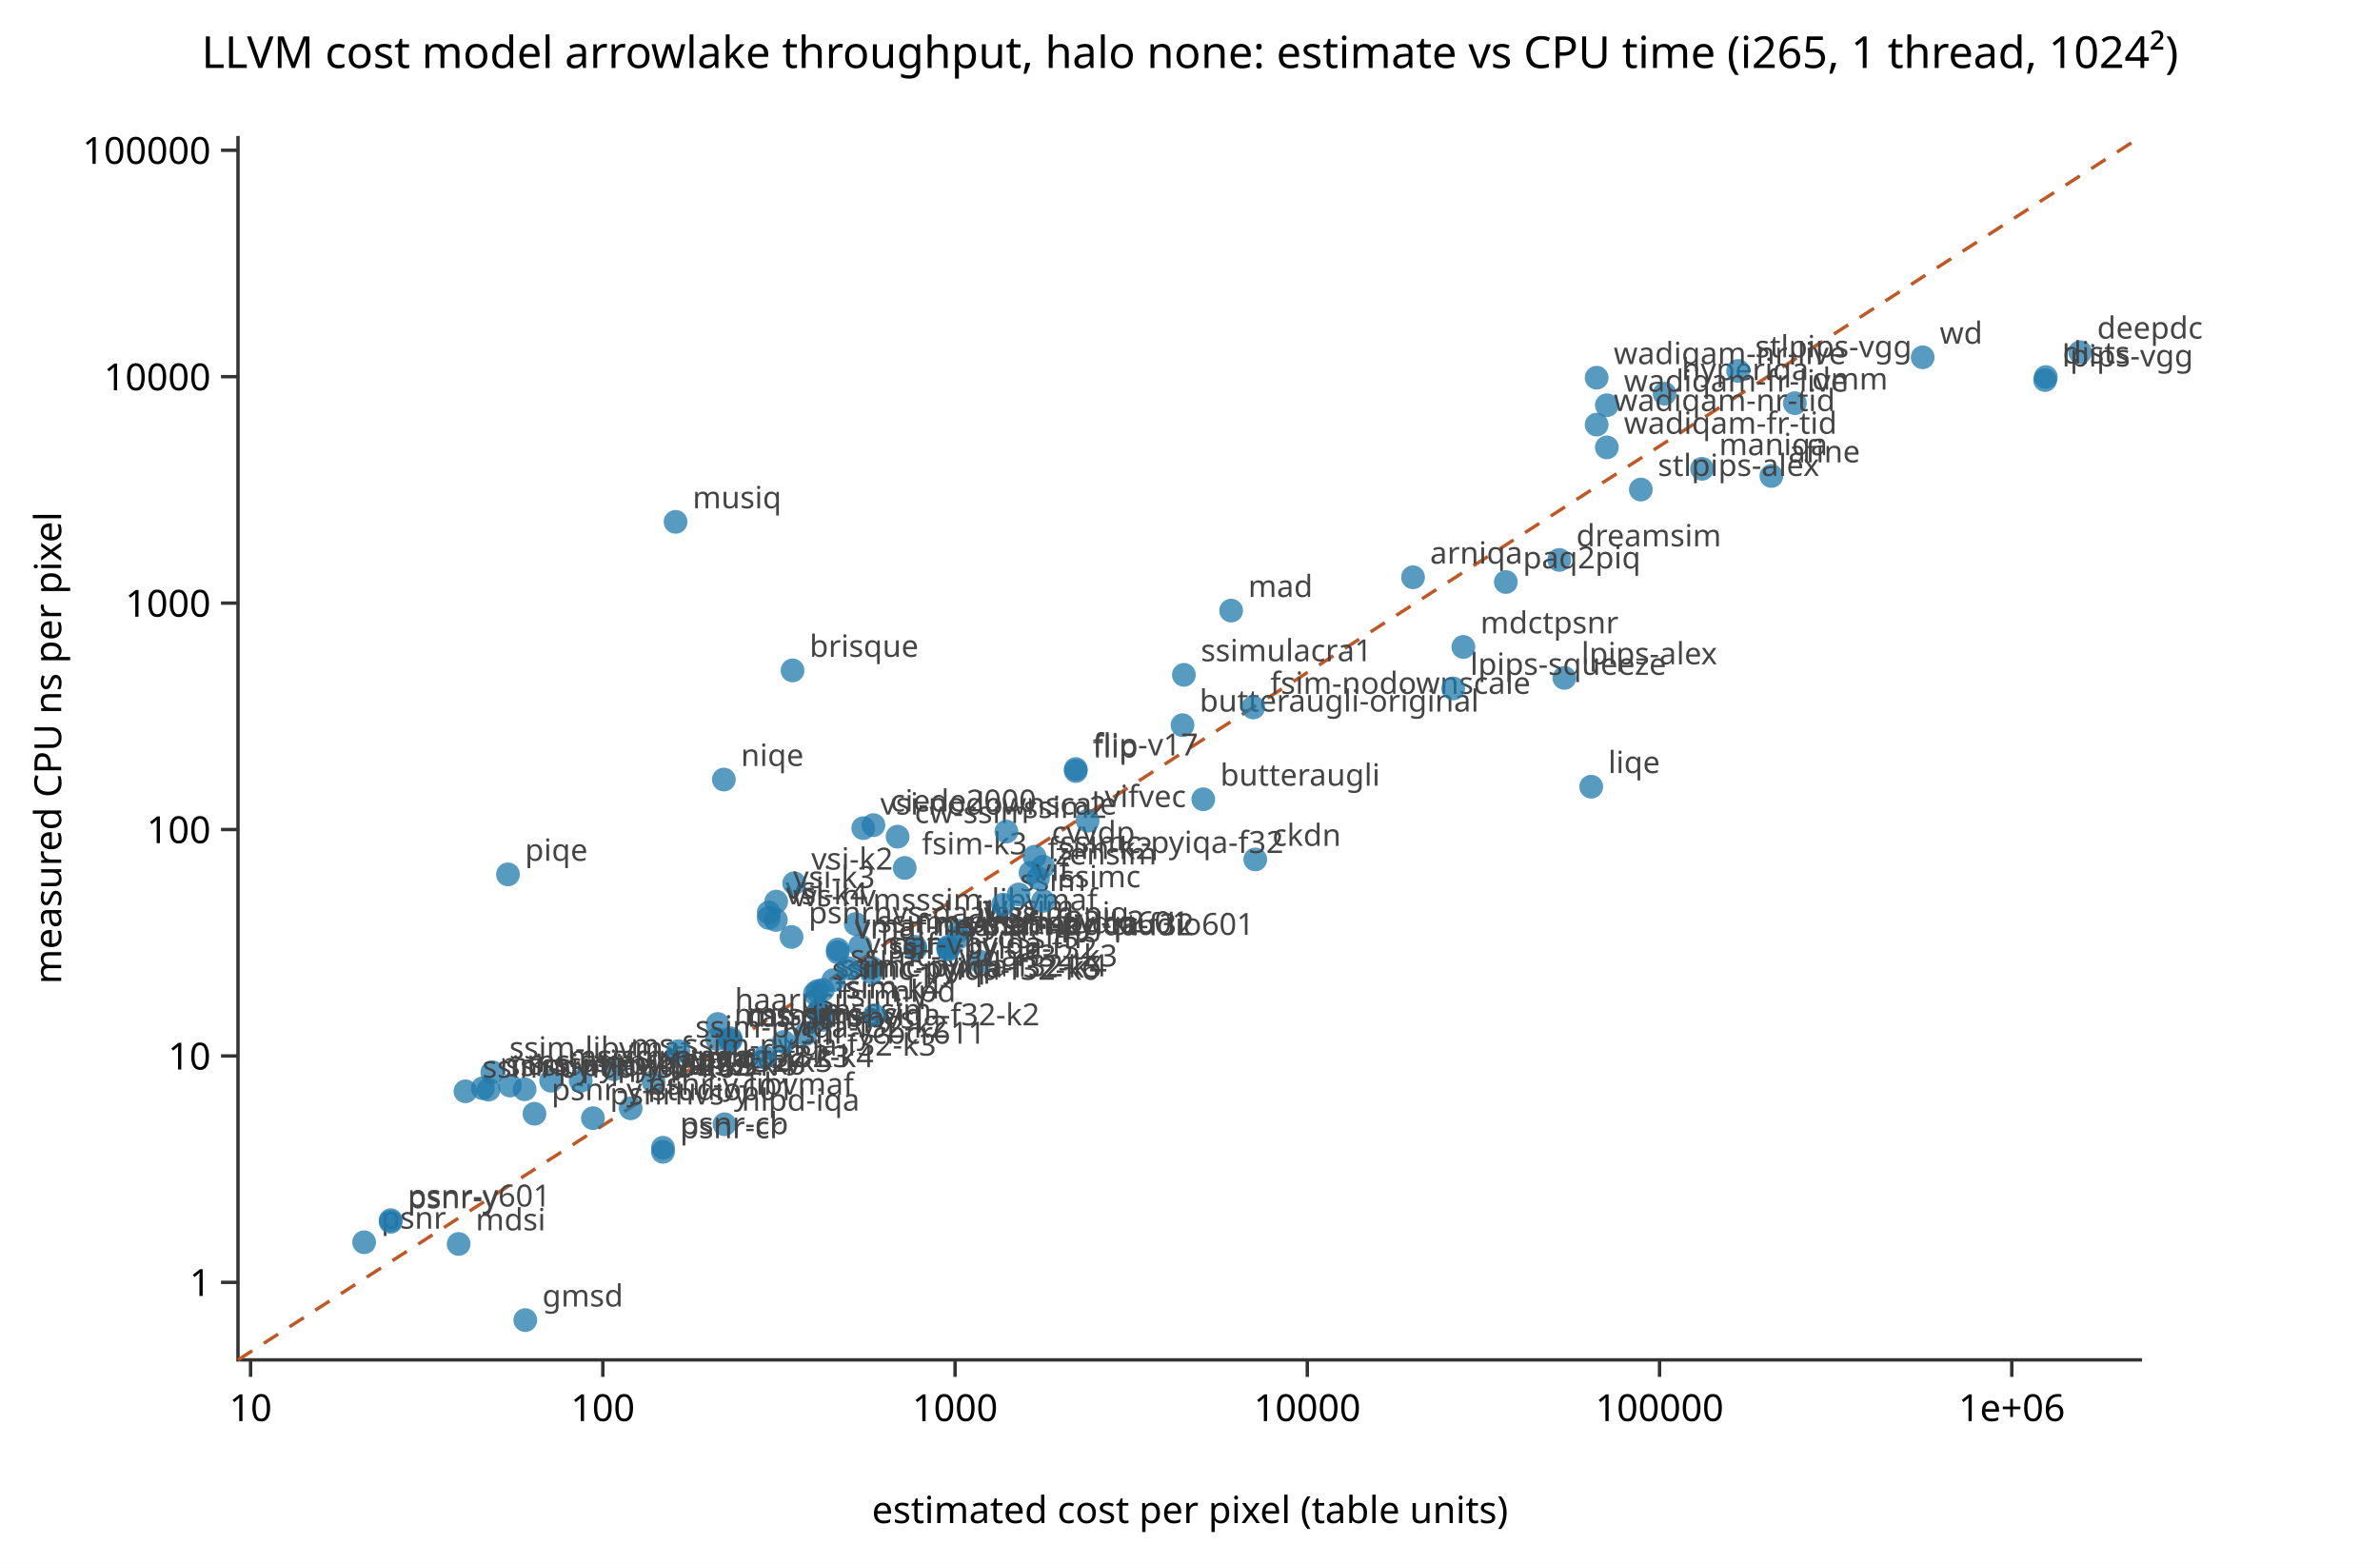
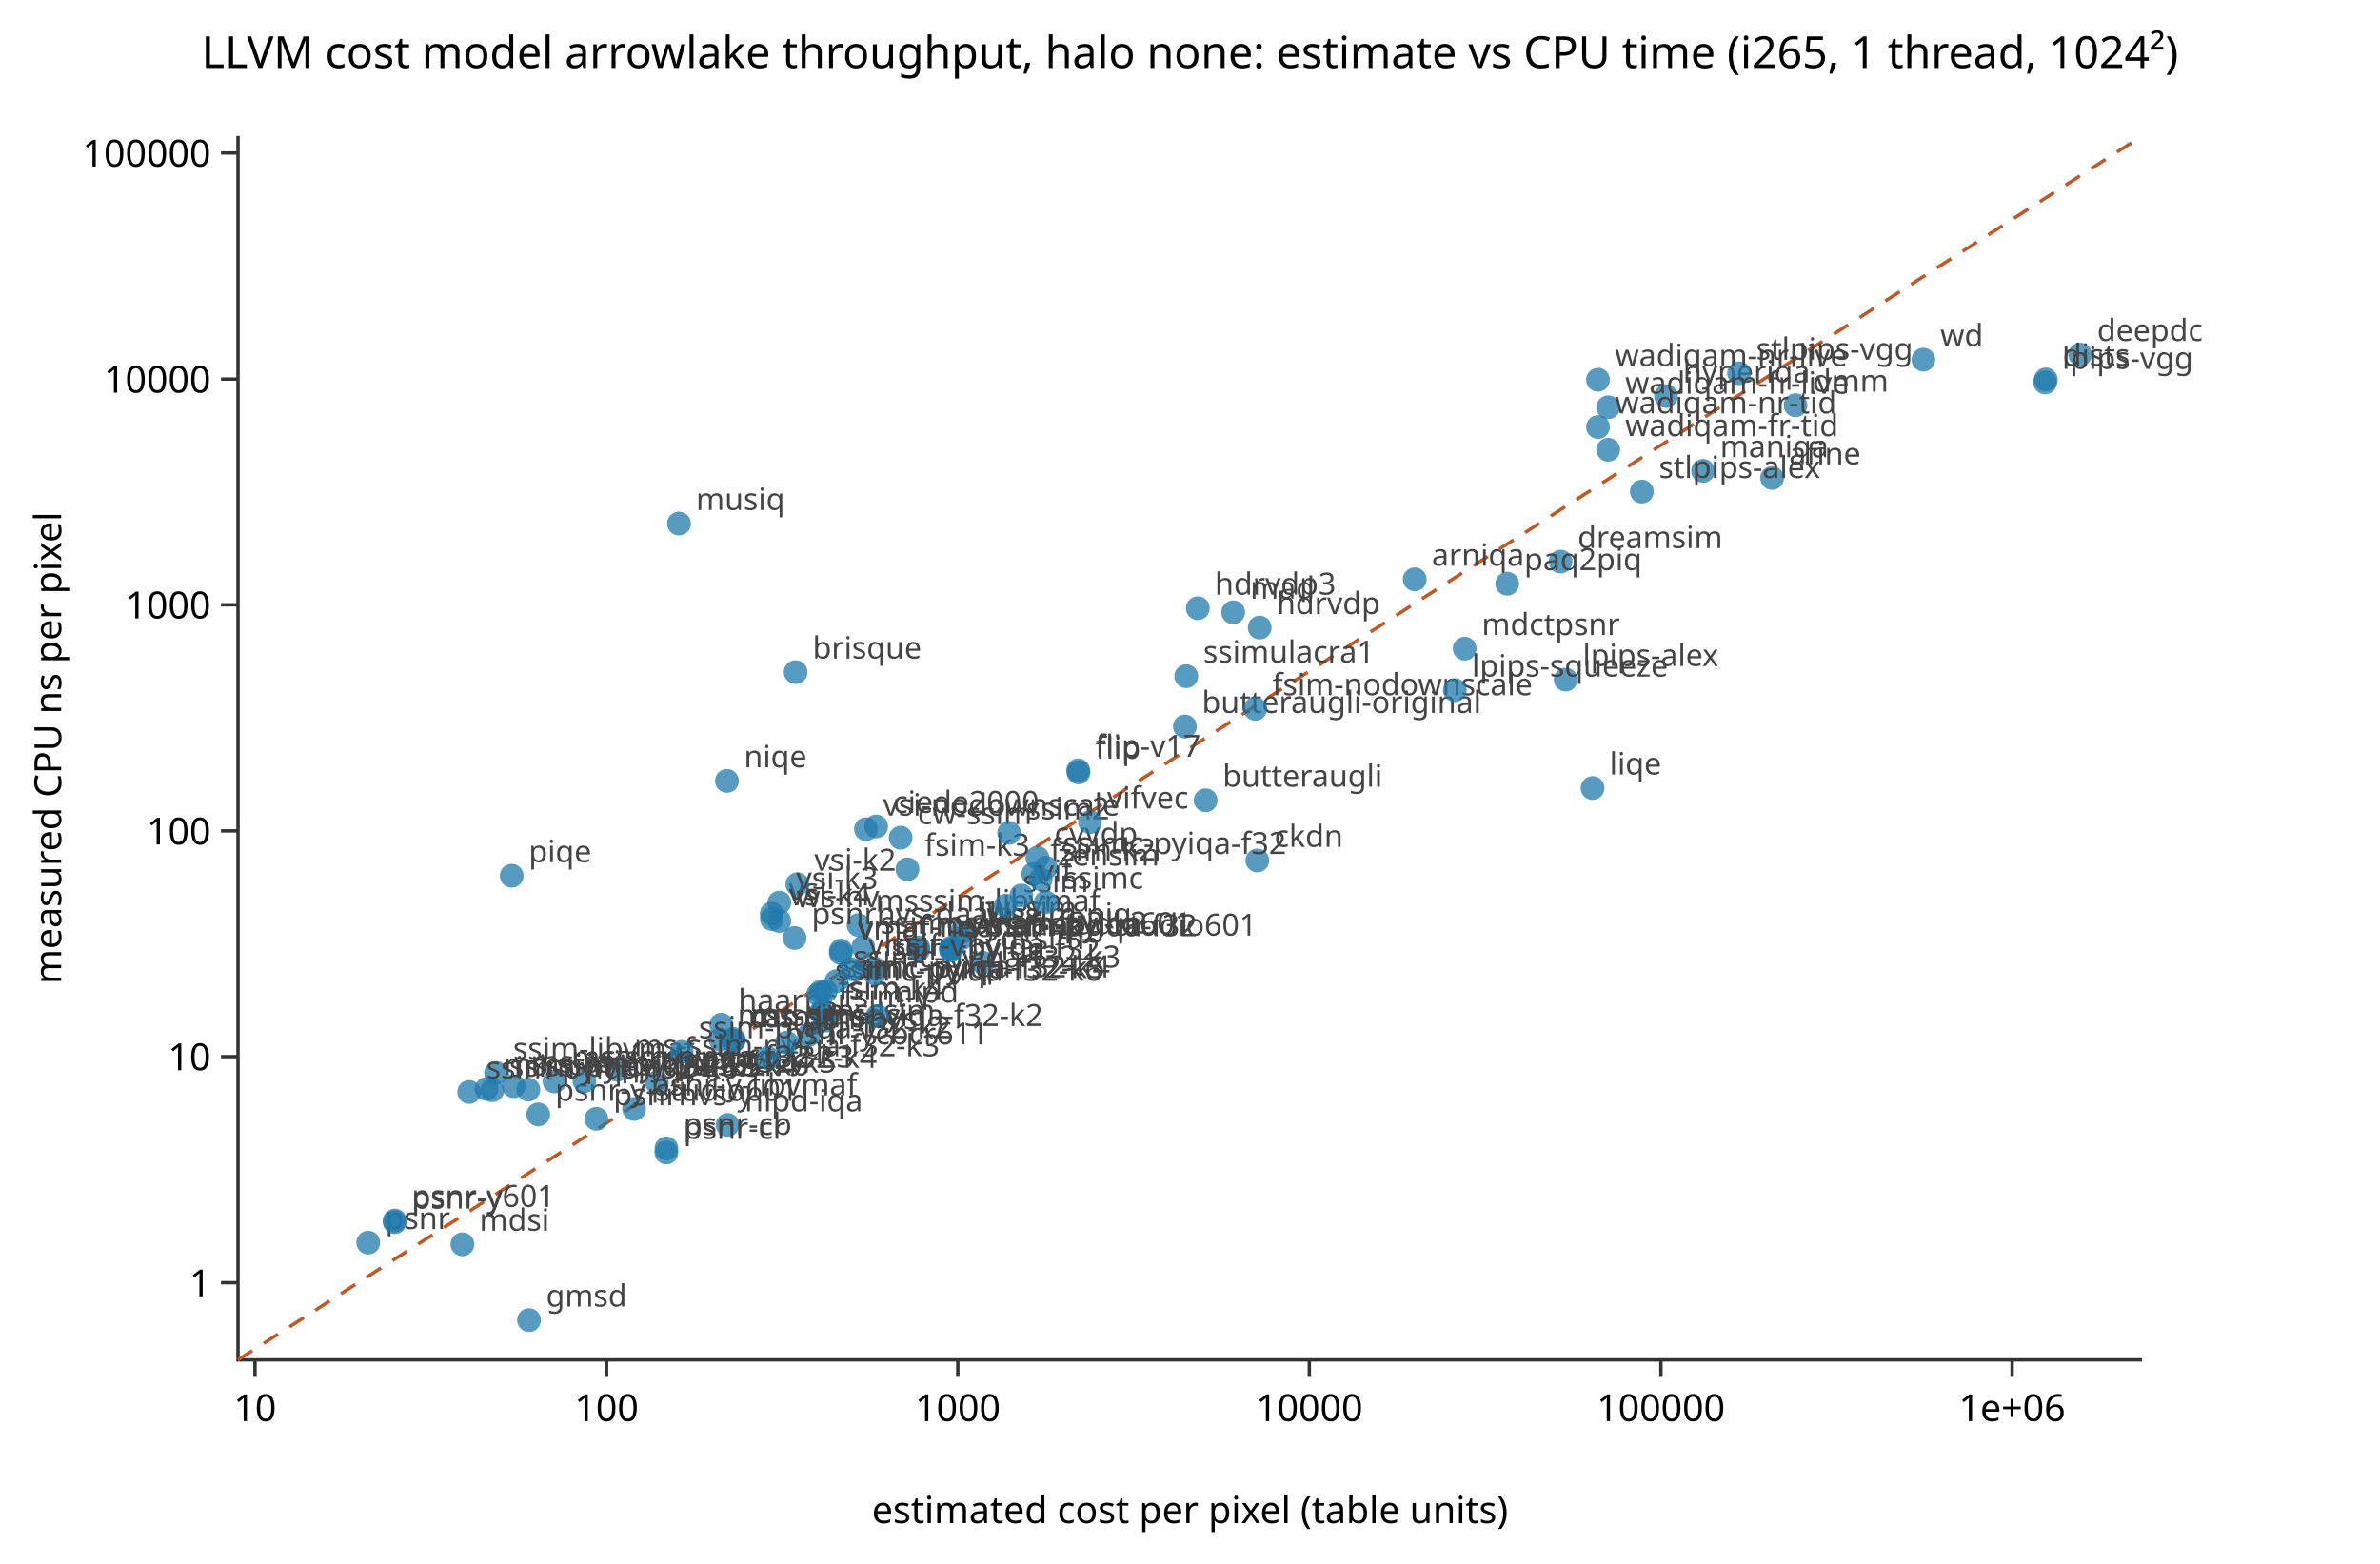
<svg xmlns="http://www.w3.org/2000/svg" viewBox="0 0 700 460" font-family="sans-serif" font-size="11">
  <rect width="700" height="460" fill="white" />
  <text x="350" y="20" text-anchor="middle" font-size="13">LLVM cost model arrowlake throughput, halo none: estimate vs CPU time (i265, 1 thread, 1024²)</text>
  <path d="M70 40V400H630" fill="none" stroke="#333" />
-   <path d="M73.7 400v5" stroke="#333" />
-   <text x="73.7" y="418" text-anchor="middle">10</text>
-   <path d="M177.3 400v5" stroke="#333" />
-   <text x="177.3" y="418" text-anchor="middle">100</text>
-   <path d="M280.9 400v5" stroke="#333" />
-   <text x="280.9" y="418" text-anchor="middle">1000</text>
-   <path d="M384.5 400v5" stroke="#333" />
-   <text x="384.5" y="418" text-anchor="middle">10000</text>
-   <path d="M488.1 400v5" stroke="#333" />
-   <text x="488.1" y="418" text-anchor="middle">100000</text>
-   <path d="M591.7 400v5" stroke="#333" />
-   <text x="591.7" y="418" text-anchor="middle">1e+06</text>
-   <path d="M65 377.2h5" stroke="#333" />
-   <text x="62" y="381.2" text-anchor="end">1</text>
-   <path d="M65 310.6h5" stroke="#333" />
-   <text x="62" y="314.6" text-anchor="end">10</text>
-   <path d="M65 244.0h5" stroke="#333" />
-   <text x="62" y="248.0" text-anchor="end">100</text>
-   <path d="M65 177.4h5" stroke="#333" />
-   <text x="62" y="181.4" text-anchor="end">1000</text>
-   <path d="M65 110.8h5" stroke="#333" />
-   <text x="62" y="114.8" text-anchor="end">10000</text>
-   <path d="M65 44.2h5" stroke="#333" />
-   <text x="62" y="48.2" text-anchor="end">100000</text>
+   <path d="M75.0 400v5" stroke="#333" />
+   <text x="75.0" y="418" text-anchor="middle">10</text>
+   <path d="M178.4 400v5" stroke="#333" />
+   <text x="178.4" y="418" text-anchor="middle">100</text>
+   <path d="M281.7 400v5" stroke="#333" />
+   <text x="281.7" y="418" text-anchor="middle">1000</text>
+   <path d="M385.1 400v5" stroke="#333" />
+   <text x="385.1" y="418" text-anchor="middle">10000</text>
+   <path d="M488.5 400v5" stroke="#333" />
+   <text x="488.5" y="418" text-anchor="middle">100000</text>
+   <path d="M591.8 400v5" stroke="#333" />
+   <text x="591.8" y="418" text-anchor="middle">1e+06</text>
+   <path d="M65 377.3h5" stroke="#333" />
+   <text x="62" y="381.3" text-anchor="end">1</text>
+   <path d="M65 310.8h5" stroke="#333" />
+   <text x="62" y="314.8" text-anchor="end">10</text>
+   <path d="M65 244.4h5" stroke="#333" />
+   <text x="62" y="248.4" text-anchor="end">100</text>
+   <path d="M65 177.9h5" stroke="#333" />
+   <text x="62" y="181.9" text-anchor="end">1000</text>
+   <path d="M65 111.5h5" stroke="#333" />
+   <text x="62" y="115.5" text-anchor="end">10000</text>
+   <path d="M65 45.0h5" stroke="#333" />
+   <text x="62" y="49.0" text-anchor="end">100000</text>
  <path d="M70.0 400.0L630.0 40.0" stroke="#bf5825" stroke-dasharray="5 4" />
-   <circle cx="521.0" cy="140.0" r="3.5" fill="#2179ac" fill-opacity=".75" />
-   <text x="526.0" y="136.0" font-size="9" fill="#444">afine</text>
-   <circle cx="415.6" cy="169.8" r="3.5" fill="#2179ac" fill-opacity=".75" />
-   <text x="420.6" y="165.8" font-size="9" fill="#444">arniqa</text>
-   <circle cx="233.1" cy="197.2" r="3.5" fill="#2179ac" fill-opacity=".75" />
-   <text x="238.1" y="193.2" font-size="9" fill="#444">brisque</text>
-   <circle cx="353.9" cy="235.1" r="3.5" fill="#2179ac" fill-opacity=".75" />
-   <text x="358.9" y="231.1" font-size="9" fill="#444">butteraugli</text>
-   <circle cx="347.8" cy="213.3" r="3.5" fill="#2179ac" fill-opacity=".75" />
-   <text x="352.8" y="209.3" font-size="9" fill="#444">butteraugli-original</text>
-   <circle cx="214.6" cy="306.0" r="3.5" fill="#2179ac" fill-opacity=".75" />
-   <text x="219.6" y="302.0" font-size="9" fill="#444">cambi</text>
-   <circle cx="256.9" cy="242.7" r="3.5" fill="#2179ac" fill-opacity=".75" />
-   <text x="261.9" y="238.7" font-size="9" fill="#444">ciede2000</text>
-   <circle cx="369.2" cy="252.8" r="3.5" fill="#2179ac" fill-opacity=".75" />
-   <text x="374.2" y="248.8" font-size="9" fill="#444">ckdn</text>
-   <circle cx="304.3" cy="252.0" r="3.5" fill="#2179ac" fill-opacity=".75" />
-   <text x="309.3" y="248.0" font-size="9" fill="#444">cvvdp</text>
-   <circle cx="264.0" cy="246.1" r="3.5" fill="#2179ac" fill-opacity=".75" />
-   <text x="269.0" y="242.1" font-size="9" fill="#444">cw-ssim</text>
-   <circle cx="611.8" cy="103.6" r="3.5" fill="#2179ac" fill-opacity=".75" />
-   <text x="616.8" y="99.6" font-size="9" fill="#444">deepdc</text>
-   <circle cx="601.7" cy="110.9" r="3.5" fill="#2179ac" fill-opacity=".75" />
-   <text x="606.7" y="106.9" font-size="9" fill="#444">dists</text>
-   <circle cx="527.9" cy="118.6" r="3.5" fill="#2179ac" fill-opacity=".75" />
-   <text x="532.9" y="114.6" font-size="9" fill="#444">dmm</text>
-   <circle cx="458.6" cy="164.7" r="3.5" fill="#2179ac" fill-opacity=".75" />
-   <text x="463.6" y="160.7" font-size="9" fill="#444">dreamsim</text>
-   <circle cx="288.3" cy="282.9" r="3.5" fill="#2179ac" fill-opacity=".75" />
-   <text x="293.3" y="278.9" font-size="9" fill="#444">dssim</text>
-   <circle cx="316.4" cy="226.8" r="3.5" fill="#2179ac" fill-opacity=".75" />
-   <text x="321.4" y="222.8" font-size="9" fill="#444">flip</text>
-   <circle cx="316.4" cy="226.2" r="3.5" fill="#2179ac" fill-opacity=".75" />
-   <text x="321.4" y="222.2" font-size="9" fill="#444">flip-v17</text>
-   <circle cx="240.7" cy="297.4" r="3.5" fill="#2179ac" fill-opacity=".75" />
-   <text x="245.7" y="293.4" font-size="9" fill="#444">fsim</text>
-   <circle cx="303.1" cy="256.7" r="3.5" fill="#2179ac" fill-opacity=".75" />
-   <text x="308.1" y="252.7" font-size="9" fill="#444">fsim-k2</text>
-   <circle cx="266.1" cy="255.3" r="3.5" fill="#2179ac" fill-opacity=".75" />
-   <text x="271.1" y="251.3" font-size="9" fill="#444">fsim-k3</text>
-   <circle cx="240.7" cy="297.7" r="3.5" fill="#2179ac" fill-opacity=".75" />
-   <text x="245.7" y="293.7" font-size="9" fill="#444">fsim-k4</text>
-   <circle cx="368.6" cy="208.1" r="3.5" fill="#2179ac" fill-opacity=".75" />
-   <text x="373.6" y="204.1" font-size="9" fill="#444">fsim-nodownscale</text>
-   <circle cx="242.1" cy="300.0" r="3.5" fill="#2179ac" fill-opacity=".75" />
-   <text x="247.1" y="296.0" font-size="9" fill="#444">fsim-y</text>
-   <circle cx="154.5" cy="388.3" r="3.5" fill="#2179ac" fill-opacity=".75" />
-   <text x="159.5" y="384.3" font-size="9" fill="#444">gmsd</text>
-   <circle cx="211.1" cy="301.2" r="3.5" fill="#2179ac" fill-opacity=".75" />
-   <text x="216.1" y="297.2" font-size="9" fill="#444">haarpsi</text>
-   <circle cx="192.2" cy="318.2" r="3.5" fill="#2179ac" fill-opacity=".75" />
-   <text x="197.2" y="314.2" font-size="9" fill="#444">haarpsi-y</text>
-   <circle cx="489.6" cy="115.8" r="3.5" fill="#2179ac" fill-opacity=".75" />
-   <text x="494.6" y="111.8" font-size="9" fill="#444">hyperiqa</text>
-   <circle cx="282.1" cy="273.8" r="3.5" fill="#2179ac" fill-opacity=".75" />
-   <text x="287.1" y="269.8" font-size="9" fill="#444">iwssim</text>
-   <circle cx="282.0" cy="275.7" r="3.5" fill="#2179ac" fill-opacity=".75" />
-   <text x="287.0" y="271.7" font-size="9" fill="#444">iwssim-piq</text>
-   <circle cx="468.0" cy="231.4" r="3.5" fill="#2179ac" fill-opacity=".75" />
-   <text x="473.0" y="227.4" font-size="9" fill="#444">liqe</text>
-   <circle cx="460.1" cy="199.4" r="3.5" fill="#2179ac" fill-opacity=".75" />
-   <text x="465.1" y="195.4" font-size="9" fill="#444">lpips-alex</text>
-   <circle cx="427.4" cy="202.5" r="3.5" fill="#2179ac" fill-opacity=".75" />
-   <text x="432.4" y="198.5" font-size="9" fill="#444">lpips-squeeze</text>
-   <circle cx="601.5" cy="111.8" r="3.5" fill="#2179ac" fill-opacity=".75" />
-   <text x="606.5" y="107.8" font-size="9" fill="#444">lpips-vgg</text>
-   <circle cx="362.1" cy="179.6" r="3.5" fill="#2179ac" fill-opacity=".75" />
-   <text x="367.1" y="175.6" font-size="9" fill="#444">mad</text>
-   <circle cx="500.6" cy="137.9" r="3.5" fill="#2179ac" fill-opacity=".75" />
-   <text x="505.6" y="133.9" font-size="9" fill="#444">maniqa</text>
-   <circle cx="430.4" cy="190.3" r="3.5" fill="#2179ac" fill-opacity=".75" />
-   <text x="435.4" y="186.3" font-size="9" fill="#444">mdctpsnr</text>
-   <circle cx="134.9" cy="365.9" r="3.5" fill="#2179ac" fill-opacity=".75" />
-   <text x="139.9" y="361.9" font-size="9" fill="#444">mdsi</text>
-   <circle cx="214.9" cy="306.0" r="3.5" fill="#2179ac" fill-opacity=".75" />
-   <text x="219.9" y="302.0" font-size="9" fill="#444">ms-gmsd</text>
-   <circle cx="214.9" cy="305.4" r="3.5" fill="#2179ac" fill-opacity=".75" />
-   <text x="219.9" y="301.4" font-size="9" fill="#444">ms-gmsdc</text>
-   <circle cx="269.2" cy="278.5" r="3.5" fill="#2179ac" fill-opacity=".75" />
-   <text x="274.2" y="274.5" font-size="9" fill="#444">ms-ssim-pyiqa</text>
-   <circle cx="269.2" cy="279.1" r="3.5" fill="#2179ac" fill-opacity=".75" />
-   <text x="274.2" y="275.1" font-size="9" fill="#444">ms-ssim-pyiqa-f32</text>
-   <circle cx="210.9" cy="305.6" r="3.5" fill="#2179ac" fill-opacity=".75" />
-   <text x="215.9" y="301.6" font-size="9" fill="#444">ms-ssim-pyiqa-f32-k2</text>
-   <circle cx="180.5" cy="314.5" r="3.5" fill="#2179ac" fill-opacity=".75" />
-   <text x="185.5" y="310.5" font-size="9" fill="#444">ms-ssim-pyiqa-f32-k3</text>
-   <circle cx="162.1" cy="317.9" r="3.5" fill="#2179ac" fill-opacity=".75" />
-   <text x="167.1" y="313.9" font-size="9" fill="#444">ms-ssim-pyiqa-f32-k4</text>
-   <circle cx="150.0" cy="319.3" r="3.5" fill="#2179ac" fill-opacity=".75" />
-   <text x="155.0" y="315.3" font-size="9" fill="#444">ms-ssim-pyiqa-f32-k5</text>
-   <circle cx="142.0" cy="320.1" r="3.5" fill="#2179ac" fill-opacity=".75" />
-   <text x="147.0" y="316.1" font-size="9" fill="#444">ms-ssim-pyiqa-f32-k6</text>
-   <circle cx="236.9" cy="304.2" r="3.5" fill="#2179ac" fill-opacity=".75" />
-   <text x="241.9" y="300.2" font-size="9" fill="#444">msssim</text>
-   <circle cx="251.7" cy="271.8" r="3.5" fill="#2179ac" fill-opacity=".75" />
-   <text x="256.7" y="267.8" font-size="9" fill="#444">msssim-libvmaf</text>
-   <circle cx="198.7" cy="153.5" r="3.5" fill="#2179ac" fill-opacity=".75" />
-   <text x="203.7" y="149.5" font-size="9" fill="#444">musiq</text>
-   <circle cx="212.9" cy="229.3" r="3.5" fill="#2179ac" fill-opacity=".75" />
-   <text x="217.9" y="225.3" font-size="9" fill="#444">niqe</text>
-   <circle cx="257.2" cy="298.7" r="3.5" fill="#2179ac" fill-opacity=".75" />
-   <text x="262.2" y="294.7" font-size="9" fill="#444">nlpd</text>
-   <circle cx="213.1" cy="330.7" r="3.5" fill="#2179ac" fill-opacity=".75" />
-   <text x="218.1" y="326.7" font-size="9" fill="#444">nlpd-iqa</text>
-   <circle cx="442.9" cy="171.2" r="3.5" fill="#2179ac" fill-opacity=".75" />
-   <text x="447.9" y="167.2" font-size="9" fill="#444">paq2piq</text>
-   <circle cx="149.4" cy="257.2" r="3.5" fill="#2179ac" fill-opacity=".75" />
-   <text x="154.4" y="253.2" font-size="9" fill="#444">piqe</text>
-   <circle cx="107.1" cy="365.4" r="3.5" fill="#2179ac" fill-opacity=".75" />
-   <text x="112.1" y="361.4" font-size="9" fill="#444">psnr</text>
-   <circle cx="195.0" cy="337.6" r="3.5" fill="#2179ac" fill-opacity=".75" />
-   <text x="200.0" y="333.6" font-size="9" fill="#444">psnr-cb</text>
-   <circle cx="195.0" cy="338.8" r="3.5" fill="#2179ac" fill-opacity=".75" />
-   <text x="200.0" y="334.8" font-size="9" fill="#444">psnr-cr</text>
-   <circle cx="114.9" cy="359.4" r="3.5" fill="#2179ac" fill-opacity=".75" />
-   <text x="119.9" y="355.4" font-size="9" fill="#444">psnr-y</text>
-   <circle cx="185.5" cy="326.0" r="3.5" fill="#2179ac" fill-opacity=".75" />
-   <text x="190.5" y="322.0" font-size="9" fill="#444">psnr-y-libvmaf</text>
-   <circle cx="157.2" cy="327.6" r="3.5" fill="#2179ac" fill-opacity=".75" />
-   <text x="162.2" y="323.6" font-size="9" fill="#444">psnr-y-studio601</text>
-   <circle cx="114.9" cy="358.9" r="3.5" fill="#2179ac" fill-opacity=".75" />
-   <text x="119.9" y="354.9" font-size="9" fill="#444">psnr-y601</text>
-   <circle cx="224.9" cy="311.0" r="3.5" fill="#2179ac" fill-opacity=".75" />
-   <text x="229.9" y="307.0" font-size="9" fill="#444">psnr-ycbcr611</text>
-   <circle cx="230.5" cy="306.5" r="3.5" fill="#2179ac" fill-opacity=".75" />
-   <text x="235.5" y="302.5" font-size="9" fill="#444">psnrhvs</text>
-   <circle cx="232.8" cy="275.6" r="3.5" fill="#2179ac" fill-opacity=".75" />
-   <text x="237.8" y="271.6" font-size="9" fill="#444">psnrhvs-daala</text>
-   <circle cx="174.4" cy="328.9" r="3.5" fill="#2179ac" fill-opacity=".75" />
-   <text x="179.4" y="324.9" font-size="9" fill="#444">psnrhvs-y</text>
-   <circle cx="295.0" cy="266.1" r="3.5" fill="#2179ac" fill-opacity=".75" />
-   <text x="300.0" y="262.1" font-size="9" fill="#444">ssim</text>
-   <circle cx="144.8" cy="315.4" r="3.5" fill="#2179ac" fill-opacity=".75" />
-   <text x="149.8" y="311.4" font-size="9" fill="#444">ssim-libvmaf</text>
-   <circle cx="256.3" cy="284.6" r="3.5" fill="#2179ac" fill-opacity=".75" />
-   <text x="261.3" y="280.6" font-size="9" fill="#444">ssim-pyiqa</text>
-   <circle cx="256.3" cy="286.0" r="3.5" fill="#2179ac" fill-opacity=".75" />
-   <text x="261.3" y="282.0" font-size="9" fill="#444">ssim-pyiqa-f32</text>
-   <circle cx="199.5" cy="309.2" r="3.5" fill="#2179ac" fill-opacity=".75" />
-   <text x="204.5" y="305.2" font-size="9" fill="#444">ssim-pyiqa-f32-k2</text>
-   <circle cx="170.8" cy="317.9" r="3.5" fill="#2179ac" fill-opacity=".75" />
-   <text x="175.8" y="313.9" font-size="9" fill="#444">ssim-pyiqa-f32-k3</text>
-   <circle cx="154.3" cy="320.4" r="3.5" fill="#2179ac" fill-opacity=".75" />
-   <text x="159.3" y="316.4" font-size="9" fill="#444">ssim-pyiqa-f32-k4</text>
-   <circle cx="143.7" cy="320.5" r="3.5" fill="#2179ac" fill-opacity=".75" />
-   <text x="148.7" y="316.5" font-size="9" fill="#444">ssim-pyiqa-f32-k5</text>
-   <circle cx="136.9" cy="321.0" r="3.5" fill="#2179ac" fill-opacity=".75" />
-   <text x="141.9" y="317.0" font-size="9" fill="#444">ssim-pyiqa-f32-k6</text>
-   <circle cx="296.0" cy="244.6" r="3.5" fill="#2179ac" fill-opacity=".75" />
-   <text x="301.0" y="240.6" font-size="9" fill="#444">ssim2</text>
-   <circle cx="306.8" cy="265.0" r="3.5" fill="#2179ac" fill-opacity=".75" />
-   <text x="311.8" y="261.0" font-size="9" fill="#444">ssimc</text>
-   <circle cx="306.8" cy="254.9" r="3.5" fill="#2179ac" fill-opacity=".75" />
-   <text x="311.8" y="250.9" font-size="9" fill="#444">ssimc-pyiqa-f32</text>
-   <circle cx="253.0" cy="278.3" r="3.5" fill="#2179ac" fill-opacity=".75" />
-   <text x="258.0" y="274.3" font-size="9" fill="#444">ssimc-pyiqa-f32-k2</text>
-   <circle cx="245.1" cy="288.3" r="3.5" fill="#2179ac" fill-opacity=".75" />
-   <text x="250.1" y="284.3" font-size="9" fill="#444">ssimc-pyiqa-f32-k3</text>
-   <circle cx="242.0" cy="291.2" r="3.5" fill="#2179ac" fill-opacity=".75" />
-   <text x="247.0" y="287.2" font-size="9" fill="#444">ssimc-pyiqa-f32-k4</text>
-   <circle cx="240.5" cy="291.5" r="3.5" fill="#2179ac" fill-opacity=".75" />
-   <text x="245.5" y="287.5" font-size="9" fill="#444">ssimc-pyiqa-f32-k5</text>
-   <circle cx="239.7" cy="292.2" r="3.5" fill="#2179ac" fill-opacity=".75" />
-   <text x="244.7" y="288.2" font-size="9" fill="#444">ssimc-pyiqa-f32-k6</text>
-   <circle cx="348.2" cy="198.5" r="3.5" fill="#2179ac" fill-opacity=".75" />
-   <text x="353.2" y="194.5" font-size="9" fill="#444">ssimulacra1</text>
-   <circle cx="482.6" cy="144.0" r="3.5" fill="#2179ac" fill-opacity=".75" />
-   <text x="487.6" y="140.0" font-size="9" fill="#444">stlpips-alex</text>
-   <circle cx="511.2" cy="109.1" r="3.5" fill="#2179ac" fill-opacity=".75" />
-   <text x="516.2" y="105.1" font-size="9" fill="#444">stlpips-vgg</text>
-   <circle cx="299.6" cy="263.1" r="3.5" fill="#2179ac" fill-opacity=".75" />
-   <text x="304.6" y="259.1" font-size="9" fill="#444">vif</text>
-   <circle cx="319.9" cy="241.4" r="3.5" fill="#2179ac" fill-opacity=".75" />
-   <text x="324.9" y="237.4" font-size="9" fill="#444">vifvec</text>
-   <circle cx="246.4" cy="280.1" r="3.5" fill="#2179ac" fill-opacity=".75" />
-   <text x="251.4" y="276.1" font-size="9" fill="#444">vmaf</text>
-   <circle cx="278.9" cy="279.3" r="3.5" fill="#2179ac" fill-opacity=".75" />
-   <text x="283.9" y="275.3" font-size="9" fill="#444">vmaf-4k</text>
-   <circle cx="246.4" cy="279.3" r="3.5" fill="#2179ac" fill-opacity=".75" />
-   <text x="251.4" y="275.3" font-size="9" fill="#444">vmaf-neg</text>
-   <circle cx="278.9" cy="279.0" r="3.5" fill="#2179ac" fill-opacity=".75" />
-   <text x="283.9" y="275.0" font-size="9" fill="#444">vmaf-neg-studio601</text>
-   <circle cx="278.9" cy="278.5" r="3.5" fill="#2179ac" fill-opacity=".75" />
-   <text x="283.9" y="274.5" font-size="9" fill="#444">vmaf-studio601</text>
-   <circle cx="249.5" cy="284.8" r="3.5" fill="#2179ac" fill-opacity=".75" />
-   <text x="254.5" y="280.8" font-size="9" fill="#444">vmaf-v1</text>
-   <circle cx="226.1" cy="268.4" r="3.5" fill="#2179ac" fill-opacity=".75" />
-   <text x="231.1" y="264.4" font-size="9" fill="#444">vsi</text>
-   <circle cx="233.6" cy="259.8" r="3.5" fill="#2179ac" fill-opacity=".75" />
-   <text x="238.6" y="255.8" font-size="9" fill="#444">vsi-k2</text>
-   <circle cx="228.3" cy="265.2" r="3.5" fill="#2179ac" fill-opacity=".75" />
-   <text x="233.3" y="261.2" font-size="9" fill="#444">vsi-k3</text>
-   <circle cx="226.1" cy="270.0" r="3.5" fill="#2179ac" fill-opacity=".75" />
-   <text x="231.1" y="266.0" font-size="9" fill="#444">vsi-k4</text>
-   <circle cx="253.9" cy="243.6" r="3.5" fill="#2179ac" fill-opacity=".75" />
-   <text x="258.9" y="239.6" font-size="9" fill="#444">vsi-nodownscale</text>
-   <circle cx="472.6" cy="119.2" r="3.5" fill="#2179ac" fill-opacity=".75" />
-   <text x="477.6" y="115.2" font-size="9" fill="#444">wadiqam-fr-live</text>
-   <circle cx="472.6" cy="131.6" r="3.5" fill="#2179ac" fill-opacity=".75" />
-   <text x="477.6" y="127.6" font-size="9" fill="#444">wadiqam-fr-tid</text>
-   <circle cx="469.6" cy="111.1" r="3.5" fill="#2179ac" fill-opacity=".75" />
-   <text x="474.6" y="107.1" font-size="9" fill="#444">wadiqam-nr-live</text>
-   <circle cx="469.6" cy="124.9" r="3.5" fill="#2179ac" fill-opacity=".75" />
-   <text x="474.6" y="120.9" font-size="9" fill="#444">wadiqam-nr-tid</text>
-   <circle cx="565.5" cy="105.1" r="3.5" fill="#2179ac" fill-opacity=".75" />
-   <text x="570.5" y="101.1" font-size="9" fill="#444">wd</text>
-   <circle cx="228.2" cy="270.6" r="3.5" fill="#2179ac" fill-opacity=".75" />
-   <text x="233.2" y="266.6" font-size="9" fill="#444">ws-hv</text>
-   <circle cx="305.3" cy="258.3" r="3.5" fill="#2179ac" fill-opacity=".75" />
-   <text x="310.3" y="254.3" font-size="9" fill="#444">zensim</text>
+   <circle cx="521.2" cy="140.6" r="3.5" fill="#2179ac" fill-opacity=".75" />
+   <text x="526.2" y="136.6" font-size="9" fill="#444">afine</text>
+   <circle cx="416.1" cy="170.4" r="3.5" fill="#2179ac" fill-opacity=".75" />
+   <text x="421.1" y="166.4" font-size="9" fill="#444">arniqa</text>
+   <circle cx="234.0" cy="197.7" r="3.5" fill="#2179ac" fill-opacity=".75" />
+   <text x="239.0" y="193.7" font-size="9" fill="#444">brisque</text>
+   <circle cx="354.6" cy="235.4" r="3.5" fill="#2179ac" fill-opacity=".75" />
+   <text x="359.6" y="231.4" font-size="9" fill="#444">butteraugli</text>
+   <circle cx="348.5" cy="213.7" r="3.5" fill="#2179ac" fill-opacity=".75" />
+   <text x="353.5" y="209.7" font-size="9" fill="#444">butteraugli-original</text>
+   <circle cx="215.6" cy="306.2" r="3.5" fill="#2179ac" fill-opacity=".75" />
+   <text x="220.6" y="302.2" font-size="9" fill="#444">cambi</text>
+   <circle cx="257.7" cy="243.1" r="3.5" fill="#2179ac" fill-opacity=".75" />
+   <text x="262.7" y="239.1" font-size="9" fill="#444">ciede2000</text>
+   <circle cx="369.8" cy="253.1" r="3.5" fill="#2179ac" fill-opacity=".75" />
+   <text x="374.8" y="249.1" font-size="9" fill="#444">ckdn</text>
+   <circle cx="305.1" cy="252.3" r="3.5" fill="#2179ac" fill-opacity=".75" />
+   <text x="310.1" y="248.3" font-size="9" fill="#444">cvvdp</text>
+   <circle cx="264.9" cy="246.4" r="3.5" fill="#2179ac" fill-opacity=".75" />
+   <text x="269.9" y="242.4" font-size="9" fill="#444">cw-ssim</text>
+   <circle cx="611.8" cy="104.3" r="3.5" fill="#2179ac" fill-opacity=".75" />
+   <text x="616.8" y="100.3" font-size="9" fill="#444">deepdc</text>
+   <circle cx="601.7" cy="111.6" r="3.5" fill="#2179ac" fill-opacity=".75" />
+   <text x="606.7" y="107.6" font-size="9" fill="#444">dists</text>
+   <circle cx="528.1" cy="119.2" r="3.5" fill="#2179ac" fill-opacity=".75" />
+   <text x="533.1" y="115.2" font-size="9" fill="#444">dmm</text>
+   <circle cx="459.0" cy="165.2" r="3.5" fill="#2179ac" fill-opacity=".75" />
+   <text x="464.0" y="161.2" font-size="9" fill="#444">dreamsim</text>
+   <circle cx="289.1" cy="283.2" r="3.5" fill="#2179ac" fill-opacity=".75" />
+   <text x="294.1" y="279.2" font-size="9" fill="#444">dssim</text>
+   <circle cx="317.2" cy="227.2" r="3.5" fill="#2179ac" fill-opacity=".75" />
+   <text x="322.2" y="223.2" font-size="9" fill="#444">flip</text>
+   <circle cx="317.1" cy="226.6" r="3.5" fill="#2179ac" fill-opacity=".75" />
+   <text x="322.1" y="222.6" font-size="9" fill="#444">flip-v17</text>
+   <circle cx="241.6" cy="297.6" r="3.5" fill="#2179ac" fill-opacity=".75" />
+   <text x="246.6" y="293.6" font-size="9" fill="#444">fsim</text>
+   <circle cx="303.9" cy="257.1" r="3.5" fill="#2179ac" fill-opacity=".75" />
+   <text x="308.9" y="253.1" font-size="9" fill="#444">fsim-k2</text>
+   <circle cx="266.9" cy="255.7" r="3.5" fill="#2179ac" fill-opacity=".75" />
+   <text x="271.9" y="251.7" font-size="9" fill="#444">fsim-k3</text>
+   <circle cx="241.6" cy="297.9" r="3.5" fill="#2179ac" fill-opacity=".75" />
+   <text x="246.6" y="293.9" font-size="9" fill="#444">fsim-k4</text>
+   <circle cx="369.2" cy="208.5" r="3.5" fill="#2179ac" fill-opacity=".75" />
+   <text x="374.2" y="204.5" font-size="9" fill="#444">fsim-nodownscale</text>
+   <circle cx="243.0" cy="300.2" r="3.5" fill="#2179ac" fill-opacity=".75" />
+   <text x="248.0" y="296.2" font-size="9" fill="#444">fsim-y</text>
+   <circle cx="155.6" cy="388.3" r="3.5" fill="#2179ac" fill-opacity=".75" />
+   <text x="160.6" y="384.3" font-size="9" fill="#444">gmsd</text>
+   <circle cx="212.1" cy="301.4" r="3.5" fill="#2179ac" fill-opacity=".75" />
+   <text x="217.1" y="297.4" font-size="9" fill="#444">haarpsi</text>
+   <circle cx="193.2" cy="318.4" r="3.5" fill="#2179ac" fill-opacity=".75" />
+   <text x="198.2" y="314.4" font-size="9" fill="#444">haarpsi-y</text>
+   <circle cx="370.5" cy="184.6" r="3.5" fill="#2179ac" fill-opacity=".75" />
+   <text x="375.5" y="180.6" font-size="9" fill="#444">hdrvdp</text>
+   <circle cx="352.3" cy="178.9" r="3.5" fill="#2179ac" fill-opacity=".75" />
+   <text x="357.3" y="174.9" font-size="9" fill="#444">hdrvdp3</text>
+   <circle cx="490.0" cy="116.5" r="3.5" fill="#2179ac" fill-opacity=".75" />
+   <text x="495.0" y="112.5" font-size="9" fill="#444">hyperiqa</text>
+   <circle cx="282.9" cy="274.1" r="3.5" fill="#2179ac" fill-opacity=".75" />
+   <text x="287.9" y="270.1" font-size="9" fill="#444">iwssim</text>
+   <circle cx="282.8" cy="276.0" r="3.5" fill="#2179ac" fill-opacity=".75" />
+   <text x="287.8" y="272.0" font-size="9" fill="#444">iwssim-piq</text>
+   <circle cx="468.4" cy="231.8" r="3.5" fill="#2179ac" fill-opacity=".75" />
+   <text x="473.4" y="227.8" font-size="9" fill="#444">liqe</text>
+   <circle cx="460.5" cy="199.9" r="3.5" fill="#2179ac" fill-opacity=".75" />
+   <text x="465.5" y="195.9" font-size="9" fill="#444">lpips-alex</text>
+   <circle cx="427.9" cy="203.0" r="3.5" fill="#2179ac" fill-opacity=".75" />
+   <text x="432.9" y="199.0" font-size="9" fill="#444">lpips-squeeze</text>
+   <circle cx="601.5" cy="112.5" r="3.5" fill="#2179ac" fill-opacity=".75" />
+   <text x="606.5" y="108.5" font-size="9" fill="#444">lpips-vgg</text>
+   <circle cx="362.7" cy="180.1" r="3.5" fill="#2179ac" fill-opacity=".75" />
+   <text x="367.7" y="176.1" font-size="9" fill="#444">mad</text>
+   <circle cx="500.9" cy="138.5" r="3.5" fill="#2179ac" fill-opacity=".75" />
+   <text x="505.9" y="134.5" font-size="9" fill="#444">maniqa</text>
+   <circle cx="430.8" cy="190.8" r="3.5" fill="#2179ac" fill-opacity=".75" />
+   <text x="435.8" y="186.8" font-size="9" fill="#444">mdctpsnr</text>
+   <circle cx="136.0" cy="366.0" r="3.5" fill="#2179ac" fill-opacity=".75" />
+   <text x="141.0" y="362.0" font-size="9" fill="#444">mdsi</text>
+   <circle cx="215.8" cy="306.2" r="3.5" fill="#2179ac" fill-opacity=".75" />
+   <text x="220.8" y="302.2" font-size="9" fill="#444">ms-gmsd</text>
+   <circle cx="215.8" cy="305.6" r="3.5" fill="#2179ac" fill-opacity=".75" />
+   <text x="220.8" y="301.6" font-size="9" fill="#444">ms-gmsdc</text>
+   <circle cx="270.1" cy="278.7" r="3.5" fill="#2179ac" fill-opacity=".75" />
+   <text x="275.1" y="274.7" font-size="9" fill="#444">ms-ssim-pyiqa</text>
+   <circle cx="270.1" cy="279.4" r="3.5" fill="#2179ac" fill-opacity=".75" />
+   <text x="275.1" y="275.4" font-size="9" fill="#444">ms-ssim-pyiqa-f32</text>
+   <circle cx="211.9" cy="305.8" r="3.5" fill="#2179ac" fill-opacity=".75" />
+   <text x="216.9" y="301.8" font-size="9" fill="#444">ms-ssim-pyiqa-f32-k2</text>
+   <circle cx="181.5" cy="314.7" r="3.5" fill="#2179ac" fill-opacity=".75" />
+   <text x="186.5" y="310.7" font-size="9" fill="#444">ms-ssim-pyiqa-f32-k3</text>
+   <circle cx="163.1" cy="318.1" r="3.5" fill="#2179ac" fill-opacity=".75" />
+   <text x="168.1" y="314.1" font-size="9" fill="#444">ms-ssim-pyiqa-f32-k4</text>
+   <circle cx="151.1" cy="319.5" r="3.5" fill="#2179ac" fill-opacity=".75" />
+   <text x="156.1" y="315.5" font-size="9" fill="#444">ms-ssim-pyiqa-f32-k5</text>
+   <circle cx="143.1" cy="320.3" r="3.5" fill="#2179ac" fill-opacity=".75" />
+   <text x="148.1" y="316.3" font-size="9" fill="#444">ms-ssim-pyiqa-f32-k6</text>
+   <circle cx="237.9" cy="304.4" r="3.5" fill="#2179ac" fill-opacity=".75" />
+   <text x="242.9" y="300.4" font-size="9" fill="#444">msssim</text>
+   <circle cx="252.5" cy="272.1" r="3.5" fill="#2179ac" fill-opacity=".75" />
+   <text x="257.5" y="268.1" font-size="9" fill="#444">msssim-libvmaf</text>
+   <circle cx="199.7" cy="154.0" r="3.5" fill="#2179ac" fill-opacity=".75" />
+   <text x="204.7" y="150.0" font-size="9" fill="#444">musiq</text>
+   <circle cx="213.8" cy="229.7" r="3.5" fill="#2179ac" fill-opacity=".75" />
+   <text x="218.8" y="225.7" font-size="9" fill="#444">niqe</text>
+   <circle cx="258.0" cy="298.9" r="3.5" fill="#2179ac" fill-opacity=".75" />
+   <text x="263.0" y="294.9" font-size="9" fill="#444">nlpd</text>
+   <circle cx="214.0" cy="330.9" r="3.5" fill="#2179ac" fill-opacity=".75" />
+   <text x="219.0" y="326.9" font-size="9" fill="#444">nlpd-iqa</text>
+   <circle cx="443.3" cy="171.7" r="3.5" fill="#2179ac" fill-opacity=".75" />
+   <text x="448.3" y="167.7" font-size="9" fill="#444">paq2piq</text>
+   <circle cx="150.5" cy="257.6" r="3.5" fill="#2179ac" fill-opacity=".75" />
+   <text x="155.5" y="253.6" font-size="9" fill="#444">piqe</text>
+   <circle cx="108.3" cy="365.5" r="3.5" fill="#2179ac" fill-opacity=".75" />
+   <text x="113.3" y="361.5" font-size="9" fill="#444">psnr</text>
+   <circle cx="196.0" cy="337.8" r="3.5" fill="#2179ac" fill-opacity=".75" />
+   <text x="201.0" y="333.8" font-size="9" fill="#444">psnr-cb</text>
+   <circle cx="196.0" cy="339.0" r="3.5" fill="#2179ac" fill-opacity=".75" />
+   <text x="201.0" y="335.0" font-size="9" fill="#444">psnr-cr</text>
+   <circle cx="116.1" cy="359.5" r="3.5" fill="#2179ac" fill-opacity=".75" />
+   <text x="121.1" y="355.5" font-size="9" fill="#444">psnr-y</text>
+   <circle cx="186.5" cy="326.2" r="3.5" fill="#2179ac" fill-opacity=".75" />
+   <text x="191.5" y="322.2" font-size="9" fill="#444">psnr-y-libvmaf</text>
+   <circle cx="158.3" cy="327.8" r="3.5" fill="#2179ac" fill-opacity=".75" />
+   <text x="163.3" y="323.8" font-size="9" fill="#444">psnr-y-studio601</text>
+   <circle cx="116.1" cy="359.0" r="3.5" fill="#2179ac" fill-opacity=".75" />
+   <text x="121.1" y="355.0" font-size="9" fill="#444">psnr-y601</text>
+   <circle cx="225.8" cy="311.2" r="3.5" fill="#2179ac" fill-opacity=".75" />
+   <text x="230.8" y="307.2" font-size="9" fill="#444">psnr-ycbcr611</text>
+   <circle cx="231.4" cy="306.7" r="3.5" fill="#2179ac" fill-opacity=".75" />
+   <text x="236.4" y="302.7" font-size="9" fill="#444">psnrhvs</text>
+   <circle cx="233.7" cy="275.9" r="3.5" fill="#2179ac" fill-opacity=".75" />
+   <text x="238.7" y="271.9" font-size="9" fill="#444">psnrhvs-daala</text>
+   <circle cx="175.4" cy="329.1" r="3.5" fill="#2179ac" fill-opacity=".75" />
+   <text x="180.4" y="325.1" font-size="9" fill="#444">psnrhvs-y</text>
+   <circle cx="295.8" cy="266.4" r="3.5" fill="#2179ac" fill-opacity=".75" />
+   <text x="300.8" y="262.4" font-size="9" fill="#444">ssim</text>
+   <circle cx="145.9" cy="315.6" r="3.5" fill="#2179ac" fill-opacity=".75" />
+   <text x="150.9" y="311.6" font-size="9" fill="#444">ssim-libvmaf</text>
+   <circle cx="257.2" cy="284.9" r="3.5" fill="#2179ac" fill-opacity=".75" />
+   <text x="262.2" y="280.9" font-size="9" fill="#444">ssim-pyiqa</text>
+   <circle cx="257.2" cy="286.3" r="3.5" fill="#2179ac" fill-opacity=".75" />
+   <text x="262.2" y="282.3" font-size="9" fill="#444">ssim-pyiqa-f32</text>
+   <circle cx="200.5" cy="309.4" r="3.5" fill="#2179ac" fill-opacity=".75" />
+   <text x="205.5" y="305.4" font-size="9" fill="#444">ssim-pyiqa-f32-k2</text>
+   <circle cx="171.9" cy="318.0" r="3.5" fill="#2179ac" fill-opacity=".75" />
+   <text x="176.9" y="314.0" font-size="9" fill="#444">ssim-pyiqa-f32-k3</text>
+   <circle cx="155.4" cy="320.5" r="3.5" fill="#2179ac" fill-opacity=".75" />
+   <text x="160.4" y="316.5" font-size="9" fill="#444">ssim-pyiqa-f32-k4</text>
+   <circle cx="144.8" cy="320.7" r="3.5" fill="#2179ac" fill-opacity=".75" />
+   <text x="149.8" y="316.7" font-size="9" fill="#444">ssim-pyiqa-f32-k5</text>
+   <circle cx="138.0" cy="321.2" r="3.5" fill="#2179ac" fill-opacity=".75" />
+   <text x="143.0" y="317.2" font-size="9" fill="#444">ssim-pyiqa-f32-k6</text>
+   <circle cx="296.8" cy="245.0" r="3.5" fill="#2179ac" fill-opacity=".75" />
+   <text x="301.8" y="241.0" font-size="9" fill="#444">ssim2</text>
+   <circle cx="307.6" cy="265.4" r="3.5" fill="#2179ac" fill-opacity=".75" />
+   <text x="312.6" y="261.4" font-size="9" fill="#444">ssimc</text>
+   <circle cx="307.6" cy="255.2" r="3.5" fill="#2179ac" fill-opacity=".75" />
+   <text x="312.6" y="251.2" font-size="9" fill="#444">ssimc-pyiqa-f32</text>
+   <circle cx="253.9" cy="278.6" r="3.5" fill="#2179ac" fill-opacity=".75" />
+   <text x="258.9" y="274.6" font-size="9" fill="#444">ssimc-pyiqa-f32-k2</text>
+   <circle cx="246.0" cy="288.6" r="3.5" fill="#2179ac" fill-opacity=".75" />
+   <text x="251.0" y="284.6" font-size="9" fill="#444">ssimc-pyiqa-f32-k3</text>
+   <circle cx="242.9" cy="291.5" r="3.5" fill="#2179ac" fill-opacity=".75" />
+   <text x="247.9" y="287.5" font-size="9" fill="#444">ssimc-pyiqa-f32-k4</text>
+   <circle cx="241.4" cy="291.7" r="3.5" fill="#2179ac" fill-opacity=".75" />
+   <text x="246.4" y="287.7" font-size="9" fill="#444">ssimc-pyiqa-f32-k5</text>
+   <circle cx="240.6" cy="292.5" r="3.5" fill="#2179ac" fill-opacity=".75" />
+   <text x="245.6" y="288.5" font-size="9" fill="#444">ssimc-pyiqa-f32-k6</text>
+   <circle cx="348.9" cy="198.9" r="3.5" fill="#2179ac" fill-opacity=".75" />
+   <text x="353.9" y="194.9" font-size="9" fill="#444">ssimulacra1</text>
+   <circle cx="482.9" cy="144.6" r="3.5" fill="#2179ac" fill-opacity=".75" />
+   <text x="487.9" y="140.6" font-size="9" fill="#444">stlpips-alex</text>
+   <circle cx="511.5" cy="109.8" r="3.5" fill="#2179ac" fill-opacity=".75" />
+   <text x="516.5" y="105.8" font-size="9" fill="#444">stlpips-vgg</text>
+   <circle cx="300.4" cy="263.4" r="3.5" fill="#2179ac" fill-opacity=".75" />
+   <text x="305.4" y="259.4" font-size="9" fill="#444">vif</text>
+   <circle cx="320.6" cy="241.8" r="3.5" fill="#2179ac" fill-opacity=".75" />
+   <text x="325.6" y="237.8" font-size="9" fill="#444">vifvec</text>
+   <circle cx="247.3" cy="280.4" r="3.5" fill="#2179ac" fill-opacity=".75" />
+   <text x="252.3" y="276.4" font-size="9" fill="#444">vmaf</text>
+   <circle cx="279.7" cy="279.6" r="3.5" fill="#2179ac" fill-opacity=".75" />
+   <text x="284.7" y="275.6" font-size="9" fill="#444">vmaf-4k</text>
+   <circle cx="247.3" cy="279.6" r="3.5" fill="#2179ac" fill-opacity=".75" />
+   <text x="252.3" y="275.6" font-size="9" fill="#444">vmaf-neg</text>
+   <circle cx="279.7" cy="279.2" r="3.5" fill="#2179ac" fill-opacity=".75" />
+   <text x="284.7" y="275.2" font-size="9" fill="#444">vmaf-neg-studio601</text>
+   <circle cx="279.7" cy="278.8" r="3.5" fill="#2179ac" fill-opacity=".75" />
+   <text x="284.7" y="274.8" font-size="9" fill="#444">vmaf-studio601</text>
+   <circle cx="250.4" cy="285.1" r="3.5" fill="#2179ac" fill-opacity=".75" />
+   <text x="255.4" y="281.1" font-size="9" fill="#444">vmaf-v1</text>
+   <circle cx="227.0" cy="268.7" r="3.5" fill="#2179ac" fill-opacity=".75" />
+   <text x="232.0" y="264.7" font-size="9" fill="#444">vsi</text>
+   <circle cx="234.5" cy="260.1" r="3.5" fill="#2179ac" fill-opacity=".75" />
+   <text x="239.5" y="256.1" font-size="9" fill="#444">vsi-k2</text>
+   <circle cx="229.2" cy="265.5" r="3.5" fill="#2179ac" fill-opacity=".75" />
+   <text x="234.2" y="261.5" font-size="9" fill="#444">vsi-k3</text>
+   <circle cx="227.0" cy="270.3" r="3.5" fill="#2179ac" fill-opacity=".75" />
+   <text x="232.0" y="266.3" font-size="9" fill="#444">vsi-k4</text>
+   <circle cx="254.7" cy="243.9" r="3.5" fill="#2179ac" fill-opacity=".75" />
+   <text x="259.7" y="239.9" font-size="9" fill="#444">vsi-nodownscale</text>
+   <circle cx="473.0" cy="119.8" r="3.5" fill="#2179ac" fill-opacity=".75" />
+   <text x="478.0" y="115.8" font-size="9" fill="#444">wadiqam-fr-live</text>
+   <circle cx="473.0" cy="132.3" r="3.5" fill="#2179ac" fill-opacity=".75" />
+   <text x="478.0" y="128.3" font-size="9" fill="#444">wadiqam-fr-tid</text>
+   <circle cx="470.0" cy="111.7" r="3.5" fill="#2179ac" fill-opacity=".75" />
+   <text x="475.0" y="107.7" font-size="9" fill="#444">wadiqam-nr-live</text>
+   <circle cx="470.0" cy="125.6" r="3.5" fill="#2179ac" fill-opacity=".75" />
+   <text x="475.0" y="121.6" font-size="9" fill="#444">wadiqam-nr-tid</text>
+   <circle cx="565.7" cy="105.8" r="3.5" fill="#2179ac" fill-opacity=".75" />
+   <text x="570.7" y="101.8" font-size="9" fill="#444">wd</text>
+   <circle cx="229.2" cy="270.9" r="3.5" fill="#2179ac" fill-opacity=".75" />
+   <text x="234.2" y="266.9" font-size="9" fill="#444">ws-hv</text>
+   <circle cx="306.1" cy="258.6" r="3.5" fill="#2179ac" fill-opacity=".75" />
+   <text x="311.1" y="254.6" font-size="9" fill="#444">zensim</text>
  <text x="350" y="448" text-anchor="middle">estimated cost per pixel (table units)</text>
  <text x="18" y="220" text-anchor="middle" transform="rotate(-90 18 220)">measured CPU ns per pixel</text>
</svg>
